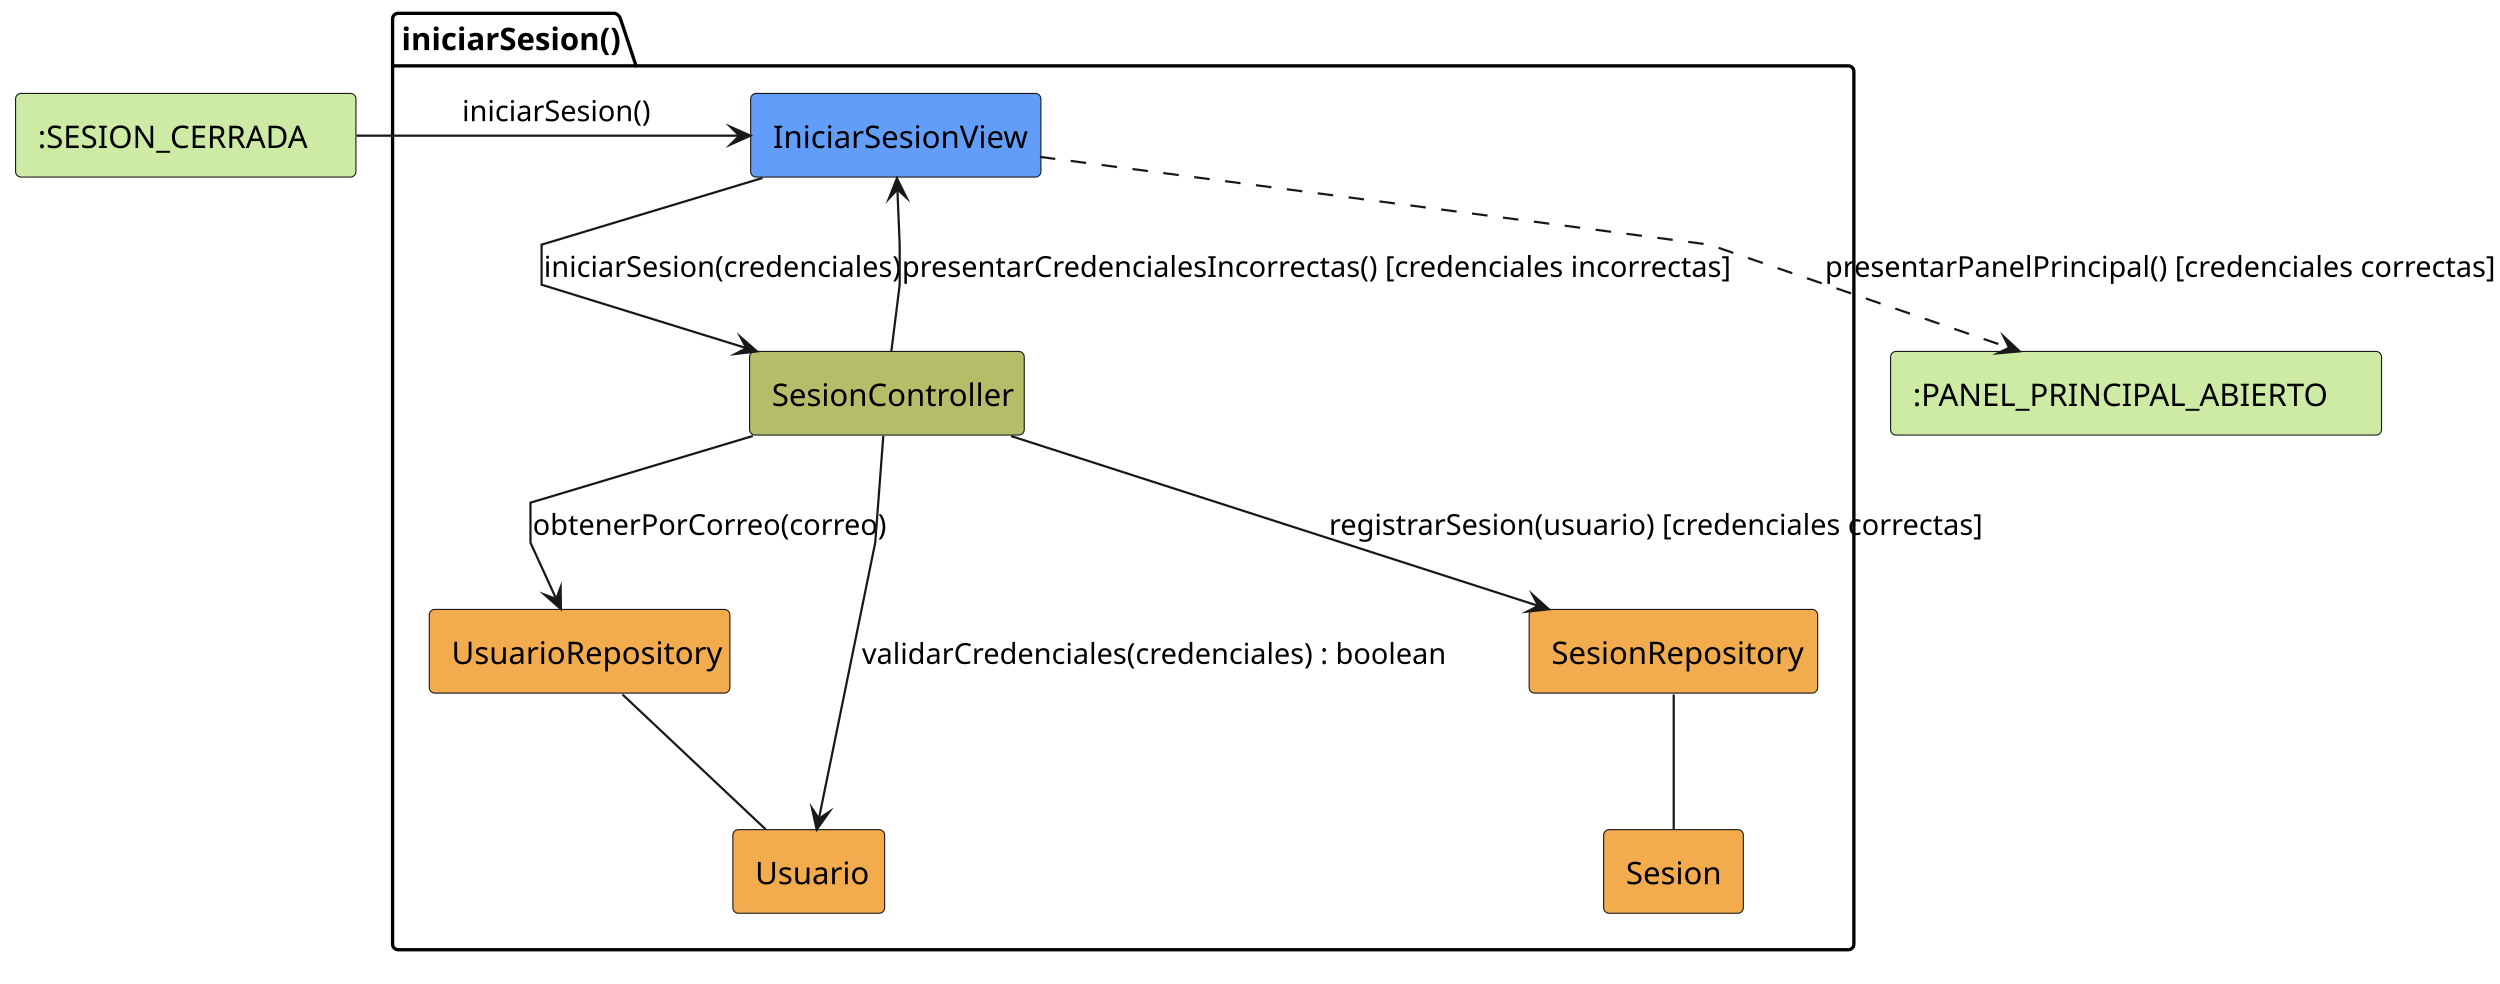
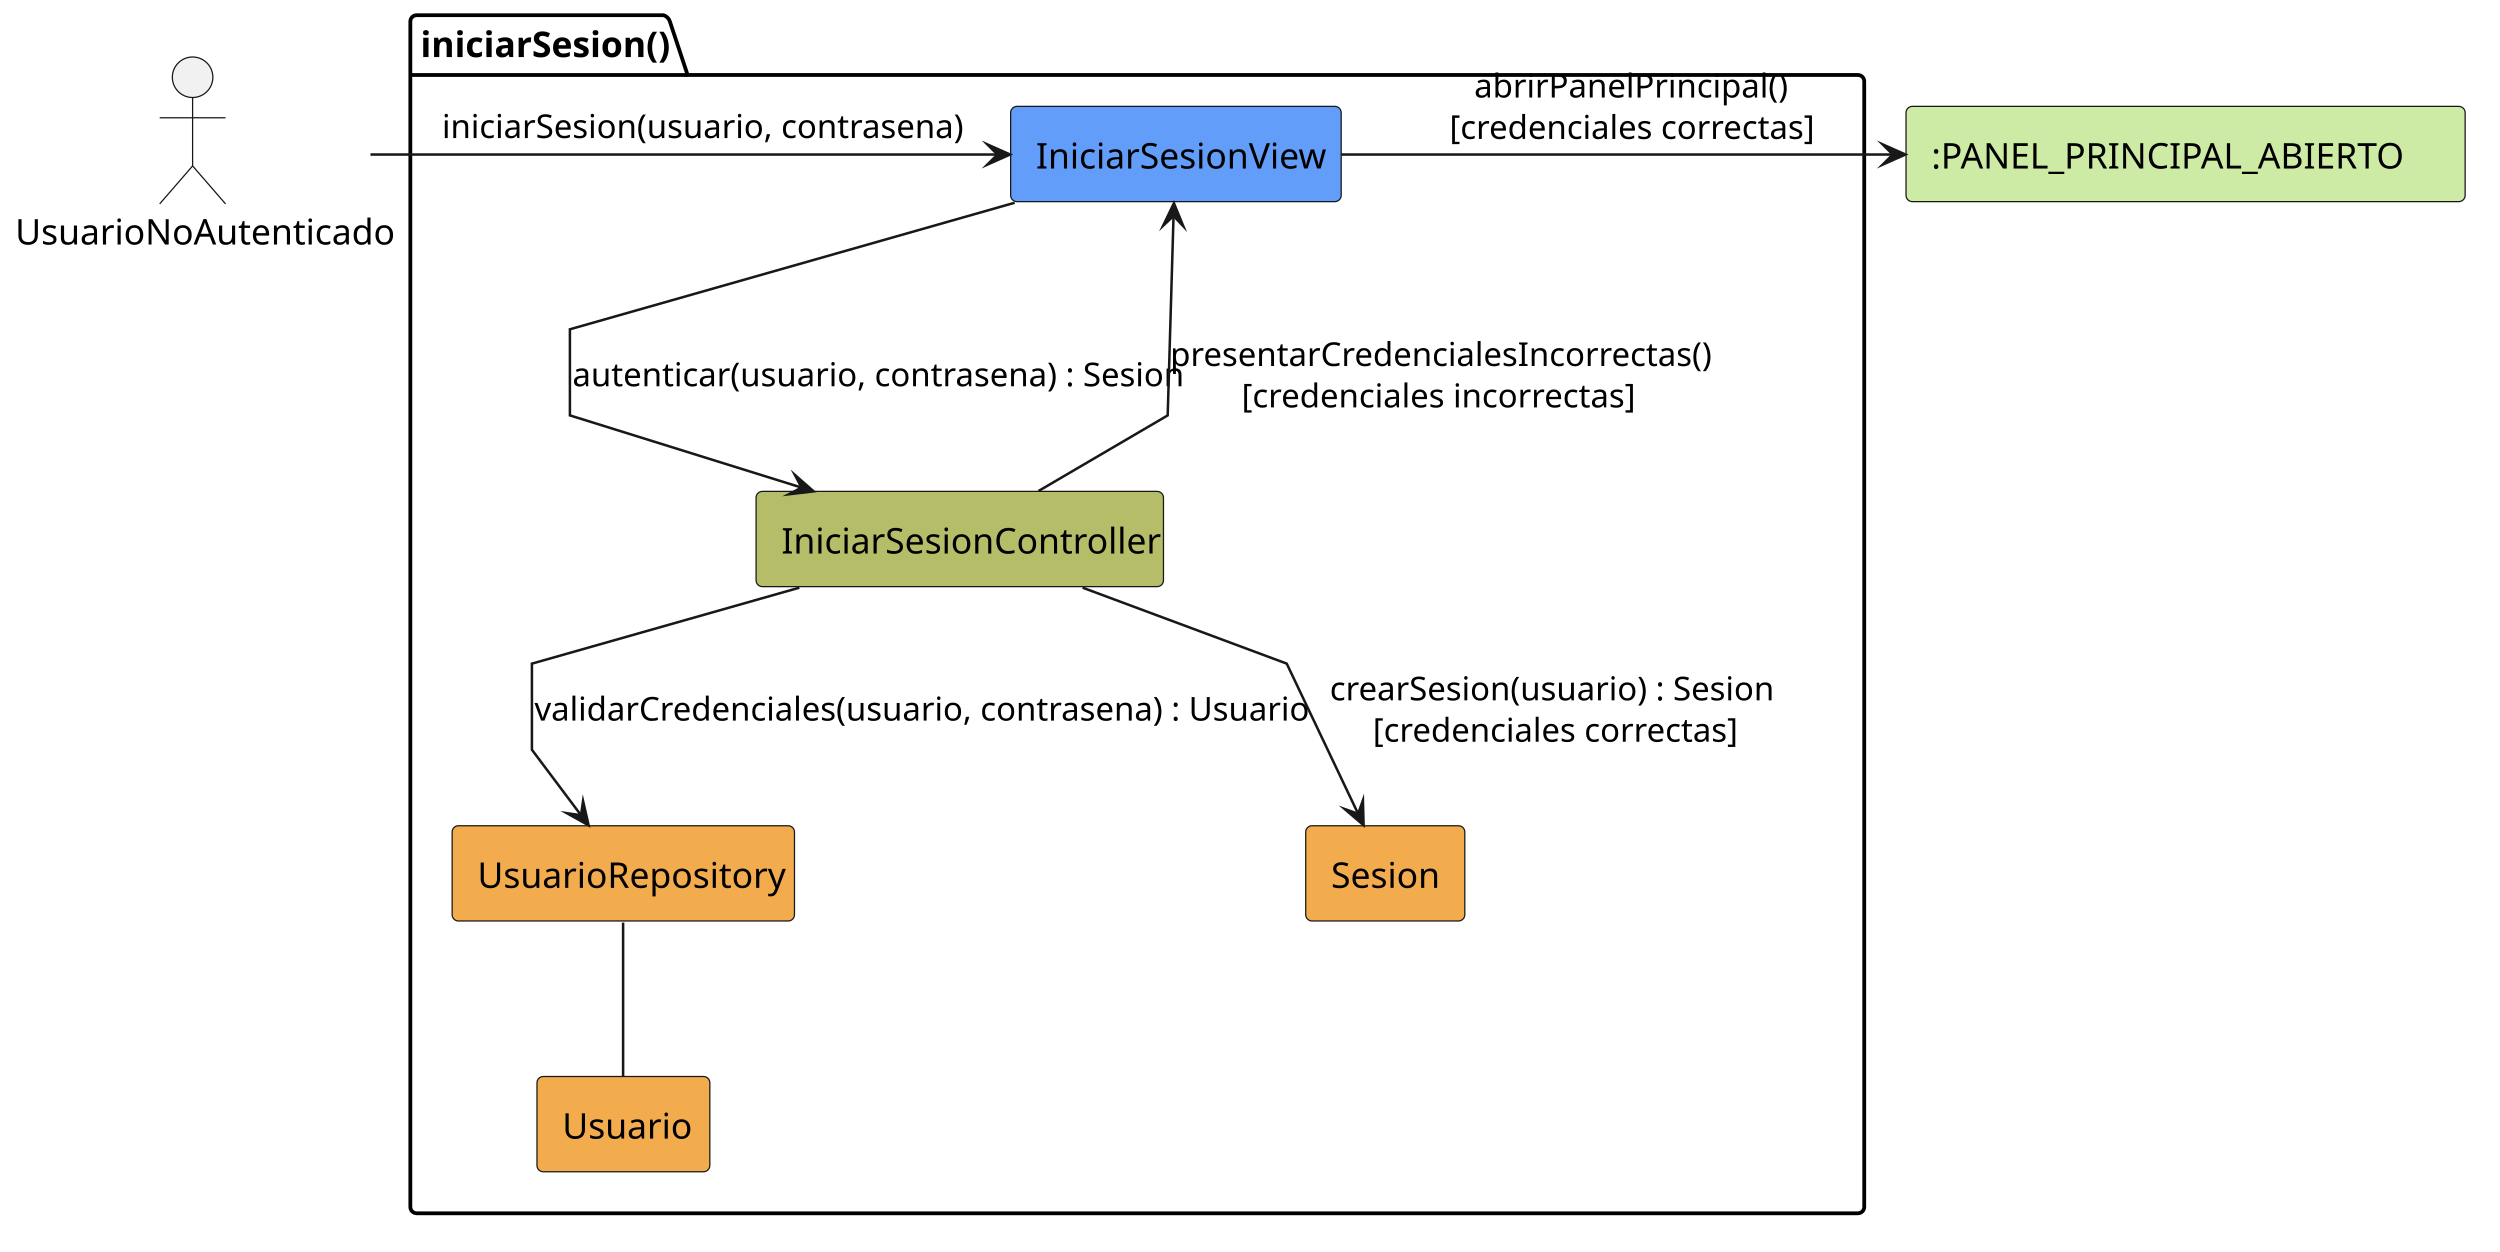
- <svg xmlns="http://www.w3.org/2000/svg" contentStyleType="text/css" data-diagram-type="DESCRIPTION" height="442px" preserveAspectRatio="none" style="width:1124px;height:442px;background:#FFFFFF;" version="1.1" viewBox="0 0 1124 442" width="1124px" zoomAndPan="magnify">
+ <svg xmlns="http://www.w3.org/2000/svg" contentStyleType="text/css" data-diagram-type="DESCRIPTION" height="494px" preserveAspectRatio="none" style="width:987px;height:494px;background:#FFFFFF;" version="1.1" viewBox="0 0 987 494" width="987px" zoomAndPan="magnify">
  <defs />
  <g>
-     <g class="cluster" data-qualified-name="iniciarSesion" data-source-line="4" id="ent0002">
-       <path d="M179,6 L276.469,6 A3.75,3.75 0 0 1 278.969,8.5 L285.969,29.609 L831,29.609 A2.5,2.5 0 0 1 833.5,32.109 L833.5,424.5 A2.5,2.5 0 0 1 831,427 L179,427 A2.5,2.5 0 0 1 176.5,424.5 L176.5,8.5 A2.5,2.5 0 0 1 179,6" fill="none" style="stroke:#000000;stroke-width:1.5;" />
-       <line style="stroke:#000000;stroke-width:1.5;" x1="176.5" x2="285.969" y1="29.609" y2="29.609" />
-       <text fill="#000000" font-family="sans-serif" font-size="14" font-weight="700" lengthAdjust="spacing" textLength="96.469" x="180.5" y="22.533">iniciarSesion()</text>
+     <g class="cluster" data-qualified-name="iniciarSesion" data-source-line="5" id="ent0002">
+       <path d="M164.5,6 L261.969,6 A3.75,3.75 0 0 1 264.469,8.5 L271.469,29.609 L733.5,29.609 A2.5,2.5 0 0 1 736,32.109 L736,476.5 A2.5,2.5 0 0 1 733.5,479 L164.5,479 A2.5,2.5 0 0 1 162,476.5 L162,8.5 A2.5,2.5 0 0 1 164.5,6" fill="none" style="stroke:#000000;stroke-width:1.5;" />
+       <line style="stroke:#000000;stroke-width:1.5;" x1="162" x2="271.469" y1="29.609" y2="29.609" />
+       <text fill="#000000" font-family="sans-serif" font-size="14" font-weight="700" lengthAdjust="spacing" textLength="96.469" x="166" y="22.533">iniciarSesion()</text>
    </g>
-     <g class="entity" data-qualified-name="iniciarSesion.IniciarSesionView" data-source-line="5" id="ent0003">
-       <rect fill="#629EF9" height="37.609" rx="2.5" ry="2.5" style="stroke:#181818;stroke-width:0.5;" width="130.496" x="337.5" y="42" />
-       <text fill="#000000" font-family="sans-serif" font-size="14" lengthAdjust="spacing" textLength="110.496" x="347.5" y="66.533">IniciarSesionView</text>
+     <g class="entity" data-qualified-name="iniciarSesion.IniciarSesionView" data-source-line="6" id="ent0003">
+       <rect fill="#629EF9" height="37.609" rx="2.5" ry="2.5" style="stroke:#181818;stroke-width:0.5;" width="130.496" x="399" y="42" />
+       <text fill="#000000" font-family="sans-serif" font-size="14" lengthAdjust="spacing" textLength="110.496" x="409" y="66.533">IniciarSesionView</text>
    </g>
-     <g class="entity" data-qualified-name="iniciarSesion.SesionController" data-source-line="6" id="ent0004">
-       <rect fill="#B5BD68" height="37.609" rx="2.5" ry="2.5" style="stroke:#181818;stroke-width:0.5;" width="123.496" x="337" y="158" />
-       <text fill="#000000" font-family="sans-serif" font-size="14" lengthAdjust="spacing" textLength="103.496" x="347" y="182.533">SesionController</text>
+     <g class="entity" data-qualified-name="iniciarSesion.IniciarSesionController" data-source-line="7" id="ent0004">
+       <rect fill="#B5BD68" height="37.609" rx="2.5" ry="2.5" style="stroke:#181818;stroke-width:0.5;" width="160.841" x="298.5" y="194" />
+       <text fill="#000000" font-family="sans-serif" font-size="14" lengthAdjust="spacing" textLength="140.841" x="308.5" y="218.533">IniciarSesionController</text>
    </g>
-     <g class="entity" data-qualified-name="iniciarSesion.UsuarioRepository" data-source-line="7" id="ent0005">
-       <rect fill="#F2AC4E" height="37.609" rx="2.5" ry="2.5" style="stroke:#181818;stroke-width:0.5;" width="135.158" x="193" y="274" />
-       <text fill="#000000" font-family="sans-serif" font-size="14" lengthAdjust="spacing" textLength="115.158" x="203" y="298.533">UsuarioRepository</text>
+     <g class="entity" data-qualified-name="iniciarSesion.UsuarioRepository" data-source-line="8" id="ent0005">
+       <rect fill="#F2AC4E" height="37.609" rx="2.5" ry="2.5" style="stroke:#181818;stroke-width:0.5;" width="135.158" x="178.5" y="326" />
+       <text fill="#000000" font-family="sans-serif" font-size="14" lengthAdjust="spacing" textLength="115.158" x="188.5" y="350.533">UsuarioRepository</text>
    </g>
-     <g class="entity" data-qualified-name="iniciarSesion.Usuario" data-source-line="8" id="ent0006">
-       <rect fill="#F2AC4E" height="37.609" rx="2.5" ry="2.5" style="stroke:#181818;stroke-width:0.5;" width="68.241" x="329.5" y="373" />
-       <text fill="#000000" font-family="sans-serif" font-size="14" lengthAdjust="spacing" textLength="48.241" x="339.5" y="397.533">Usuario</text>
+     <g class="entity" data-qualified-name="iniciarSesion.Usuario" data-source-line="9" id="ent0006">
+       <rect fill="#F2AC4E" height="37.609" rx="2.5" ry="2.5" style="stroke:#181818;stroke-width:0.5;" width="68.241" x="212" y="425" />
+       <text fill="#000000" font-family="sans-serif" font-size="14" lengthAdjust="spacing" textLength="48.241" x="222" y="449.533">Usuario</text>
    </g>
-     <g class="entity" data-qualified-name="iniciarSesion.SesionRepository" data-source-line="9" id="ent0007">
-       <rect fill="#F2AC4E" height="37.609" rx="2.5" ry="2.5" style="stroke:#181818;stroke-width:0.5;" width="129.724" x="687.5" y="274" />
-       <text fill="#000000" font-family="sans-serif" font-size="14" lengthAdjust="spacing" textLength="109.724" x="697.5" y="298.533">SesionRepository</text>
+     <g class="entity" data-qualified-name="iniciarSesion.Sesion" data-source-line="10" id="ent0007">
+       <rect fill="#F2AC4E" height="37.609" rx="2.5" ry="2.5" style="stroke:#181818;stroke-width:0.5;" width="62.807" x="515.5" y="326" />
+       <text fill="#000000" font-family="sans-serif" font-size="14" lengthAdjust="spacing" textLength="42.807" x="525.5" y="350.533">Sesion</text>
    </g>
-     <g class="entity" data-qualified-name="iniciarSesion.Sesion" data-source-line="10" id="ent0008">
-       <rect fill="#F2AC4E" height="37.609" rx="2.5" ry="2.5" style="stroke:#181818;stroke-width:0.5;" width="62.807" x="721" y="373" />
-       <text fill="#000000" font-family="sans-serif" font-size="14" lengthAdjust="spacing" textLength="42.807" x="731" y="397.533">Sesion</text>
+     <g class="entity" data-qualified-name="UsuarioNoAutenticado" data-source-line="3" id="ent0001">
+       <ellipse cx="76.041" cy="30.5" fill="#F1F1F1" rx="8" ry="8" style="stroke:#181818;stroke-width:0.5;" />
+       <path d="M76.041,38.5 L76.041,65.5 M63.041,46.5 L89.041,46.5 M76.041,65.5 L63.041,80.5 M76.041,65.5 L89.041,80.5" fill="none" style="stroke:#181818;stroke-width:0.5;" />
+       <text fill="#000000" font-family="sans-serif" font-size="14" lengthAdjust="spacing" textLength="140.082" x="6" y="96.533">UsuarioNoAutenticado</text>
    </g>
-     <g class="entity" data-qualified-name="EstadoEntrada" data-source-line="3" id="ent0001">
-       <rect fill="#CDEBA5" height="37.609" rx="2.5" ry="2.5" style="stroke:#181818;stroke-width:0.5;" width="153.034" x="7" y="42" />
-       <text fill="#000000" font-family="sans-serif" font-size="14" lengthAdjust="spacing" textLength="133.034" x="17" y="66.533">:SESION_CERRADA</text>
+     <g class="entity" data-qualified-name="PanelPrincipalAbierto" data-source-line="13" id="ent0008">
+       <rect fill="#CDEBA5" height="37.609" rx="2.5" ry="2.5" style="stroke:#181818;stroke-width:0.5;" width="220.737" x="752.5" y="42" />
+       <text fill="#000000" font-family="sans-serif" font-size="14" lengthAdjust="spacing" textLength="200.737" x="762.5" y="66.533">:PANEL_PRINCIPAL_ABIERTO</text>
    </g>
-     <g class="entity" data-qualified-name="EstadoSalida" data-source-line="13" id="ent0009">
-       <rect fill="#CDEBA5" height="37.609" rx="2.5" ry="2.5" style="stroke:#181818;stroke-width:0.5;" width="220.737" x="850" y="158" />
-       <text fill="#000000" font-family="sans-serif" font-size="14" lengthAdjust="spacing" textLength="200.737" x="860" y="182.533">:PANEL_PRINCIPAL_ABIERTO</text>
+     <g class="link" data-entity-1="ent0001" data-entity-2="ent0003" data-link-type="dependency" data-source-line="15" id="lnk9">
+       <path d="M146.26,61 C218.11,61 323.82,61 393.78,61" fill="none" id="UsuarioNoAutenticado-to-IniciarSesionView" style="stroke:#181818;stroke-width:1;" />
+       <polygon fill="#181818" points="398.78,61,389.78,57,393.78,61,389.78,65,398.78,61" style="stroke:#181818;stroke-width:1;stroke-linejoin:miter;stroke-miterlimit:10;" />
+       <text fill="#000000" font-family="sans-serif" font-size="13" lengthAdjust="spacing" textLength="196.542" x="174.5" y="54.495">iniciarSesion(usuario, contrasena)</text>
    </g>
-     <g class="link" data-entity-1="ent0001" data-entity-2="ent0003" data-link-type="dependency" data-source-line="16" id="lnk10">
-       <path d="M160.31,61 C214.42,61 281.08,61 332.39,61" fill="none" id="EstadoEntrada-to-IniciarSesionView" style="stroke:#181818;stroke-width:1;" />
-       <polygon fill="#181818" points="337.39,61,328.39,57,332.39,61,328.39,65,337.39,61" style="stroke:#181818;stroke-width:1;stroke-linejoin:miter;stroke-miterlimit:10;" />
-       <text fill="#000000" font-family="sans-serif" font-size="13" lengthAdjust="spacing" textLength="82.361" x="207.75" y="54.495">iniciarSesion()</text>
+     <g class="link" data-entity-1="ent0003" data-entity-2="ent0004" data-link-type="dependency" data-source-line="17" id="lnk10">
+       <path d="M400.58,80.04 C329.77,100.19 225,130 225,130 C225,130 225,164 225,164 C225,164 272.747,178.882 316.447,192.502" fill="none" id="IniciarSesionView-to-IniciarSesionController" style="stroke:#181818;stroke-width:1;" />
+       <polygon fill="#181818" points="321.22,193.99,313.818,187.493,316.447,192.502,311.437,195.131,321.22,193.99" style="stroke:#181818;stroke-width:1;stroke-linejoin:miter;stroke-miterlimit:10;" />
+       <text fill="#000000" font-family="sans-serif" font-size="13" lengthAdjust="spacing" textLength="230.515" x="226" y="152.495">autenticar(usuario, contrasena) : Sesion</text>
    </g>
-     <g class="link" data-entity-1="ent0003" data-entity-2="ent0004" data-link-type="dependency" data-source-line="18" id="lnk11">
-       <path d="M342.84,80.01 C297.73,93.63 243.5,110 243.5,110 C243.5,110 243.5,128 243.5,128 C243.5,128 291.584,142.891 335.564,156.511" fill="none" id="IniciarSesionView-to-SesionController" style="stroke:#181818;stroke-width:1;" />
-       <polygon fill="#181818" points="340.34,157.99,332.926,151.507,335.564,156.511,330.56,159.149,340.34,157.99" style="stroke:#181818;stroke-width:1;stroke-linejoin:miter;stroke-miterlimit:10;" />
-       <text fill="#000000" font-family="sans-serif" font-size="13" lengthAdjust="spacing" textLength="155.346" x="244.5" y="124.495">iniciarSesion(credenciales)</text>
+     <g class="link" data-entity-1="ent0004" data-entity-2="ent0003" data-link-type="dependency" data-source-line="23" id="lnk13">
+       <path d="M410,193.85 C433.22,180.26 461,164 461,164 C461,164 462.454,114.568 463.313,85.238" fill="none" id="IniciarSesionController-to-IniciarSesionView" style="stroke:#181818;stroke-width:1;" />
+       <polygon fill="#181818" points="463.46,80.24,459.198,89.119,463.313,85.238,467.195,89.353,463.46,80.24" style="stroke:#181818;stroke-width:1;stroke-linejoin:miter;stroke-miterlimit:10;" />
+       <text fill="#000000" font-family="sans-serif" font-size="13" lengthAdjust="spacing" textLength="203.753" x="462" y="144.495">presentarCredencialesIncorrectas()</text>
+       <text fill="#000000" font-family="sans-serif" font-size="13" lengthAdjust="spacing" textLength="147.399" x="490.177" y="160.847">[credenciales incorrectas]</text>
    </g>
-     <g class="link" data-entity-1="ent0004" data-entity-2="ent0003" data-link-type="dependency" data-source-line="21" id="lnk14">
-       <path d="M400.77,157.85 C402.47,144.26 404.5,128 404.5,128 C404.5,128 404.5,110 404.5,110 C404.5,110 404.026,98.736 403.466,85.146" fill="none" id="SesionController-to-IniciarSesionView" style="stroke:#181818;stroke-width:1;" />
-       <polygon fill="#181818" points="403.26,80.15,399.634,89.307,403.466,85.146,407.627,88.978,403.26,80.15" style="stroke:#181818;stroke-width:1;stroke-linejoin:miter;stroke-miterlimit:10;" />
-       <text fill="#000000" font-family="sans-serif" font-size="13" lengthAdjust="spacing" textLength="354.764" x="405.5" y="124.495">presentarCredencialesIncorrectas() [credenciales incorrectas]</text>
+     <g class="link" data-entity-1="ent0004" data-entity-2="ent0005" data-link-type="dependency" data-source-line="19" id="lnk11">
+       <path d="M315.59,232.01 C267.64,245.63 210,262 210,262 C210,262 210,296 210,296 C210,296 219.201,308.26 229.391,321.85" fill="none" id="IniciarSesionController-to-UsuarioRepository" style="stroke:#181818;stroke-width:1;" />
+       <polygon fill="#181818" points="232.39,325.85,230.191,316.25,229.391,321.85,223.791,321.049,232.39,325.85" style="stroke:#181818;stroke-width:1;stroke-linejoin:miter;stroke-miterlimit:10;" />
+       <text fill="#000000" font-family="sans-serif" font-size="13" lengthAdjust="spacing" textLength="292.64" x="211" y="284.495">validarCredenciales(usuario, contrasena) : Usuario</text>
    </g>
-     <g class="link" data-entity-1="ent0004" data-entity-2="ent0005" data-link-type="dependency" data-source-line="19" id="lnk12">
-       <path d="M338.47,196.01 C293.07,209.63 238.5,226 238.5,226 C238.5,226 238.5,244 238.5,244 C238.5,244 243.866,255.715 250.096,269.305" fill="none" id="SesionController-to-UsuarioRepository" style="stroke:#181818;stroke-width:1;" />
-       <polygon fill="#181818" points="252.18,273.85,252.066,264.002,250.096,269.305,244.793,267.336,252.18,273.85" style="stroke:#181818;stroke-width:1;stroke-linejoin:miter;stroke-miterlimit:10;" />
-       <text fill="#000000" font-family="sans-serif" font-size="13" lengthAdjust="spacing" textLength="149.564" x="239.5" y="240.495">obtenerPorCorreo(correo)</text>
+     <g class="link" data-entity-1="ent0005" data-entity-2="ent0006" data-link-type="association" data-source-line="21" id="lnk12">
+       <path d="M246,364.24 C246,381.59 246,407.52 246,424.84" fill="none" id="UsuarioRepository-Usuario" style="stroke:#181818;stroke-width:1;" />
    </g>
-     <g class="link" data-entity-1="ent0004" data-entity-2="ent0006" data-link-type="dependency" data-source-line="20" id="lnk13">
-       <path d="M397.13,196.03 C395.65,215.58 393.5,244 393.5,244 C393.5,244 376.19,328.821 368.18,368.071" fill="none" id="SesionController-to-Usuario" style="stroke:#181818;stroke-width:1;" />
-       <polygon fill="#181818" points="367.18,372.97,372.899,364.952,368.18,368.071,365.06,363.352,367.18,372.97" style="stroke:#181818;stroke-width:1;stroke-linejoin:miter;stroke-miterlimit:10;" />
-       <text fill="#000000" font-family="sans-serif" font-size="13" lengthAdjust="spacing" textLength="252.916" x="387.5" y="298.495">validarCredenciales(credenciales) : boolean</text>
+     <g class="link" data-entity-1="ent0004" data-entity-2="ent0007" data-link-type="dependency" data-source-line="25" id="lnk14">
+       <path d="M427.4,232.01 C464.01,245.63 508,262 508,262 C508,262 524.703,297.125 536.193,321.285" fill="none" id="IniciarSesionController-to-Sesion" style="stroke:#181818;stroke-width:1;" />
+       <polygon fill="#181818" points="538.34,325.8,538.087,315.954,536.193,321.285,530.862,319.39,538.34,325.8" style="stroke:#181818;stroke-width:1;stroke-linejoin:miter;stroke-miterlimit:10;" />
+       <text fill="#000000" font-family="sans-serif" font-size="13" lengthAdjust="spacing" textLength="171.247" x="525" y="276.495">crearSesion(usuario) : Sesion</text>
+       <text fill="#000000" font-family="sans-serif" font-size="13" lengthAdjust="spacing" textLength="137.281" x="541.983" y="292.847">[credenciales correctas]</text>
    </g>
-     <g class="link" data-entity-1="ent0004" data-entity-2="ent0007" data-link-type="dependency" data-source-line="22" id="lnk15">
-       <path d="M454.59,196.06 C520.78,217.38 625.421,251.077 691.621,272.397" fill="none" id="SesionController-to-SesionRepository" style="stroke:#181818;stroke-width:1;" />
-       <polygon fill="#181818" points="696.38,273.93,689.039,267.364,691.621,272.397,686.587,274.978,696.38,273.93" style="stroke:#181818;stroke-width:1;stroke-linejoin:miter;stroke-miterlimit:10;" />
-       <text fill="#000000" font-family="sans-serif" font-size="13" lengthAdjust="spacing" textLength="279.614" x="597.5" y="240.495">registrarSesion(usuario) [credenciales correctas]</text>
-     </g>
-     <g class="link" data-entity-1="ent0005" data-entity-2="ent0006" data-link-type="association" data-source-line="23" id="lnk16">
-       <path d="M279.87,312.24 C298.29,329.59 325.83,355.52 344.21,372.84" fill="none" id="UsuarioRepository-Usuario" style="stroke:#181818;stroke-width:1;" />
-     </g>
-     <g class="link" data-entity-1="ent0007" data-entity-2="ent0008" data-link-type="association" data-source-line="24" id="lnk17">
-       <path d="M752.5,312.24 C752.5,329.59 752.5,355.52 752.5,372.84" fill="none" id="SesionRepository-Sesion" style="stroke:#181818;stroke-width:1;" />
-     </g>
-     <g class="link" data-entity-1="ent0003" data-entity-2="ent0009" data-link-type="dependency" data-source-line="25" id="lnk18">
-       <path d="M467.51,70.53 C572.69,84.32 768.5,110 768.5,110 C768.5,110 846.462,136.794 903.312,156.344" fill="none" id="IniciarSesionView-to-EstadoSalida" style="stroke:#181818;stroke-width:1;stroke-dasharray:7,7;" />
-       <polygon fill="#181818" points="908.04,157.97,900.83,151.261,903.312,156.344,898.228,158.826,908.04,157.97" style="stroke:#181818;stroke-width:1;stroke-linejoin:miter;stroke-miterlimit:10;" />
-       <text fill="#000000" font-family="sans-serif" font-size="13" lengthAdjust="spacing" textLength="287.574" x="820.5" y="124.495">presentarPanelPrincipal() [credenciales correctas]</text>
+     <g class="link" data-entity-1="ent0003" data-entity-2="ent0008" data-link-type="dependency" data-source-line="27" id="lnk15">
+       <path d="M529.44,61 C589.8,61 675.62,61 747.26,61" fill="none" id="IniciarSesionView-to-PanelPrincipalAbierto" style="stroke:#181818;stroke-width:1;" />
+       <polygon fill="#181818" points="752.26,61,743.26,57,747.26,61,743.26,65,752.26,61" style="stroke:#181818;stroke-width:1;stroke-linejoin:miter;stroke-miterlimit:10;" />
+       <text fill="#000000" font-family="sans-serif" font-size="13" lengthAdjust="spacing" textLength="117.768" x="582.006" y="38.495">abrirPanelPrincipal()</text>
+       <text fill="#000000" font-family="sans-serif" font-size="13" lengthAdjust="spacing" textLength="137.281" x="572.25" y="54.847">[credenciales correctas]</text>
    </g>
  </g>
</svg>
